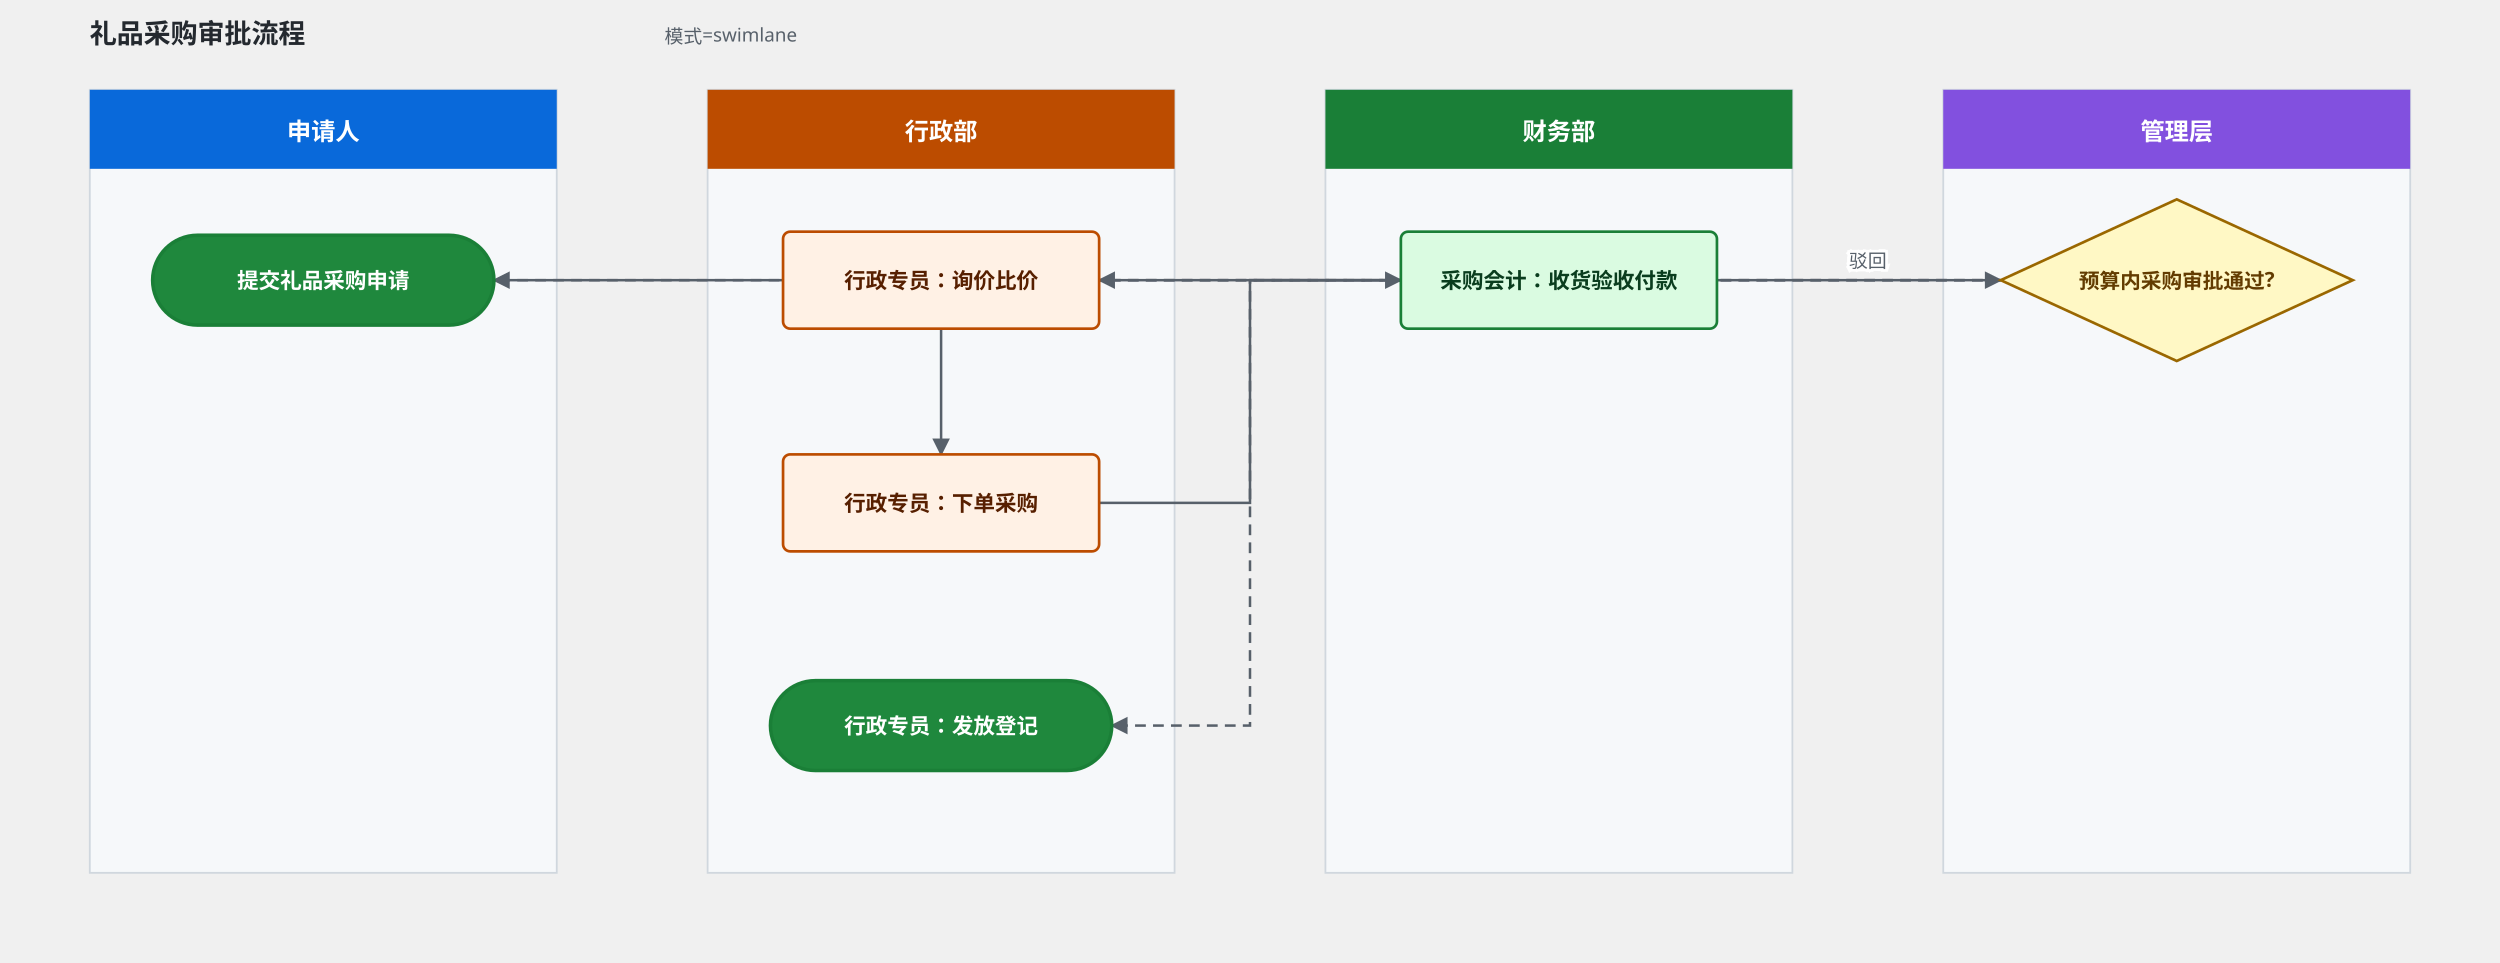
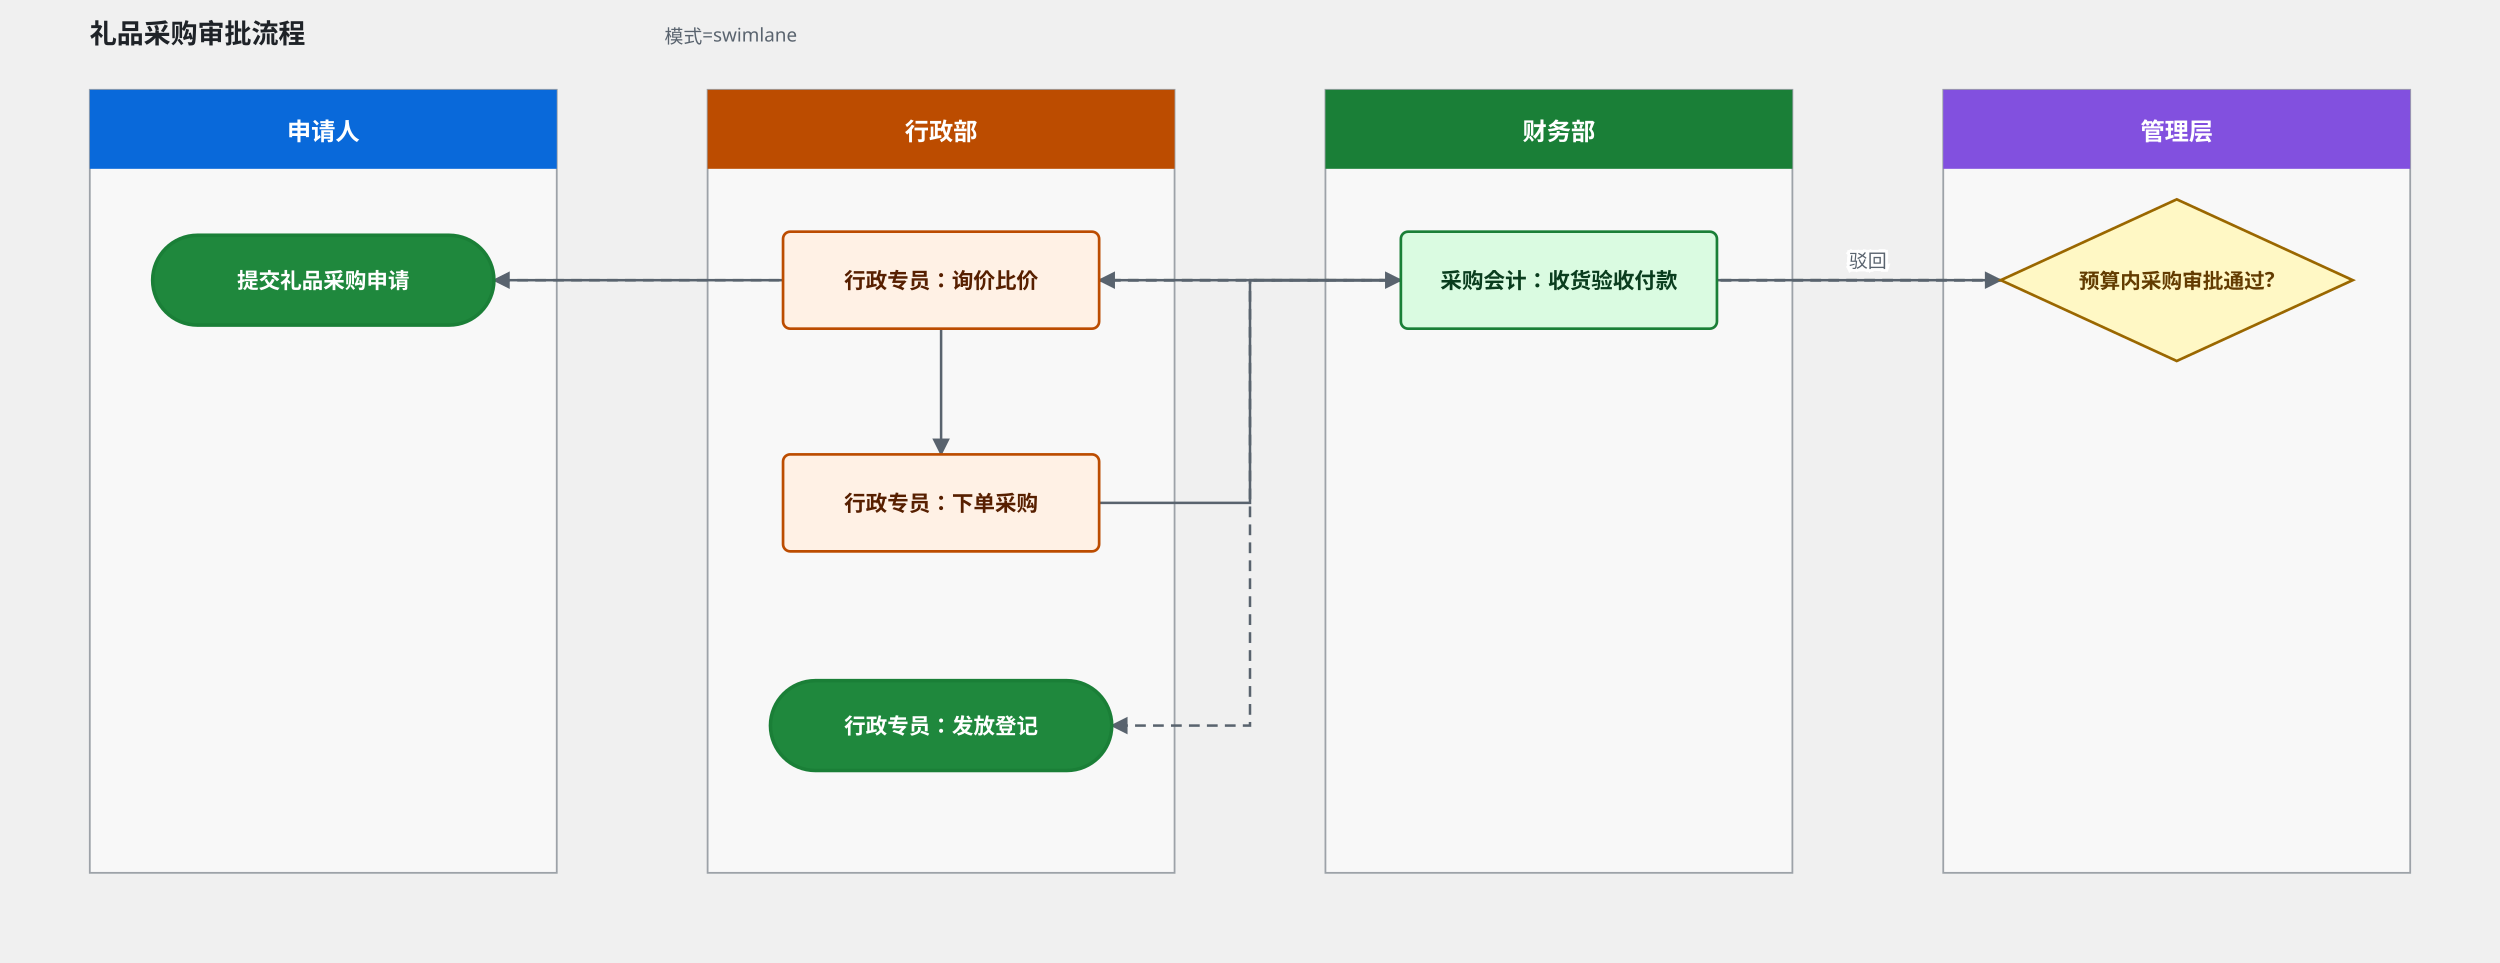
<svg xmlns="http://www.w3.org/2000/svg" viewBox="0 0 1392 536" width="1392" height="536" style="background:#ffffff;font-family:'Microsoft YaHei',system-ui,sans-serif">
  <defs>
    <marker id="arr" viewBox="0 0 10 10" refX="9" refY="5" markerWidth="7" markerHeight="7" orient="auto-start-reverse">
-       <path d="M0,0 L10,5 L0,10 z" fill="#57606a" />
+       <path d="M0,0 L10,5 L0,10 z" fill="#59636e" />
    </marker>
  </defs>
-   <rect x="50" y="50" width="260" height="436" fill="#f6f8fa" stroke="#d0d7de" stroke-width="1" />
+   <rect x="50" y="50" width="260" height="436" fill="#ffffff" stroke="#59636e" stroke-width="1" opacity="0.55" />
  <rect x="50" y="50" width="260" height="44" fill="#0969da" />
  <text x="180" y="78" text-anchor="middle" font-size="13.5" font-weight="700" fill="#ffffff">申请人</text>
-   <rect x="394" y="50" width="260" height="436" fill="#f6f8fa" stroke="#d0d7de" stroke-width="1" />
+   <rect x="394" y="50" width="260" height="436" fill="#ffffff" stroke="#59636e" stroke-width="1" opacity="0.55" />
  <rect x="394" y="50" width="260" height="44" fill="#bc4c00" />
  <text x="524" y="78" text-anchor="middle" font-size="13.5" font-weight="700" fill="#ffffff">行政部</text>
-   <rect x="738" y="50" width="260" height="436" fill="#f6f8fa" stroke="#d0d7de" stroke-width="1" />
+   <rect x="738" y="50" width="260" height="436" fill="#ffffff" stroke="#59636e" stroke-width="1" opacity="0.55" />
  <rect x="738" y="50" width="260" height="44" fill="#1a7f37" />
  <text x="868" y="78" text-anchor="middle" font-size="13.5" font-weight="700" fill="#ffffff">财务部</text>
-   <rect x="1082" y="50" width="260" height="436" fill="#f6f8fa" stroke="#d0d7de" stroke-width="1" />
+   <rect x="1082" y="50" width="260" height="436" fill="#ffffff" stroke="#59636e" stroke-width="1" opacity="0.55" />
  <rect x="1082" y="50" width="260" height="44" fill="#8250df" />
  <text x="1212" y="78" text-anchor="middle" font-size="13.5" font-weight="700" fill="#ffffff">管理层</text>
-   <path d="M 275 156 L 352 156 L 352 156 L 1114 156" fill="none" stroke="#57606a" stroke-width="1.4" marker-end="url(#arr)" />
-   <path d="M 1114 156 L 1040 156 L 1040 156 L 612 156" fill="none" stroke="#57606a" stroke-width="1.4" stroke-dasharray="6 4" marker-end="url(#arr)" />
-   <text x="1040" y="149" text-anchor="middle" font-size="10.5" fill="#57606a" paint-order="stroke" stroke="#ffffff" stroke-width="3">通过</text>
-   <path d="M 1114 156 L 1040 156 L 1040 156 L 275 156" fill="none" stroke="#57606a" stroke-width="1.4" stroke-dasharray="6 4" marker-end="url(#arr)" />
-   <text x="1040" y="149" text-anchor="middle" font-size="10.5" fill="#57606a" paint-order="stroke" stroke="#ffffff" stroke-width="3">驳回</text>
-   <path d="M 524 183 L 524 253" fill="none" stroke="#57606a" stroke-width="1.4" marker-end="url(#arr)" />
-   <path d="M 612 280 L 696 280 L 696 156 L 780 156" fill="none" stroke="#57606a" stroke-width="1.4" marker-end="url(#arr)" />
-   <path d="M 780 156 L 696 156 L 696 404 L 619 404" fill="none" stroke="#57606a" stroke-width="1.4" stroke-dasharray="6 4" marker-end="url(#arr)" />
-   <g transform="translate(0,0)">
+   <path d="M 275 156 L 352 156 L 352 156 L 1114 156" fill="none" stroke="#59636e" stroke-width="1.4" marker-end="url(#arr)" data-edge="1" data-eidx="0" />
+   <path d="M 1114 156 L 1040 156 L 1040 156 L 612 156" fill="none" stroke="#59636e" stroke-width="1.4" stroke-dasharray="6 4" marker-end="url(#arr)" data-edge="1" data-eidx="1" />
+   <text x="1040" y="149" text-anchor="middle" font-size="10.5" fill="#59636e" paint-order="stroke" stroke="#ffffff" stroke-width="3">通过</text>
+   <path d="M 1114 156 L 1040 156 L 1040 156 L 275 156" fill="none" stroke="#59636e" stroke-width="1.4" stroke-dasharray="6 4" marker-end="url(#arr)" data-edge="1" data-eidx="2" />
+   <text x="1040" y="149" text-anchor="middle" font-size="10.5" fill="#59636e" paint-order="stroke" stroke="#ffffff" stroke-width="3">驳回</text>
+   <path d="M 524 183 L 524 253" fill="none" stroke="#59636e" stroke-width="1.4" marker-end="url(#arr)" data-edge="1" data-eidx="3" />
+   <path d="M 612 280 L 696 280 L 696 156 L 780 156" fill="none" stroke="#59636e" stroke-width="1.4" marker-end="url(#arr)" data-edge="1" data-eidx="4" />
+   <path d="M 780 156 L 696 156 L 696 404 L 619 404" fill="none" stroke="#59636e" stroke-width="1.4" stroke-dasharray="6 4" marker-end="url(#arr)" data-edge="1" data-eidx="5" />
+   <g transform="translate(0,0)" data-id="N1">
    <g fill="#1f883d" stroke="#1a7f37" stroke-width="2">
      <rect x="85" y="131" width="190" height="50" rx="25" ry="25" />
    </g>
    <text x="180" y="160.5" text-anchor="middle" font-size="12" font-weight="600" fill="#ffffff">提交礼品采购申请</text>
  </g>
-   <g transform="translate(0,0)">
+   <g transform="translate(0,0)" data-id="N3">
    <g fill="#fff1e5" stroke="#bc4c00" stroke-width="1.5">
      <rect x="436" y="129" width="176" height="54" rx="4" />
    </g>
    <text x="524" y="160.5" text-anchor="middle" font-size="12" font-weight="600" fill="#571f00">行政专员：询价比价</text>
  </g>
-   <g transform="translate(0,0)">
+   <g transform="translate(0,0)" data-id="N4">
    <g fill="#fff1e5" stroke="#bc4c00" stroke-width="1.5">
      <rect x="436" y="253" width="176" height="54" rx="4" />
    </g>
    <text x="524" y="284.5" text-anchor="middle" font-size="12" font-weight="600" fill="#571f00">行政专员：下单采购</text>
  </g>
-   <g transform="translate(0,0)">
+   <g transform="translate(0,0)" data-id="N6">
    <g fill="#1f883d" stroke="#1a7f37" stroke-width="2">
      <rect x="429" y="379" width="190" height="50" rx="25" ry="25" />
    </g>
    <text x="524" y="408.5" text-anchor="middle" font-size="12" font-weight="600" fill="#ffffff">行政专员：发放登记</text>
  </g>
-   <g transform="translate(0,0)">
+   <g transform="translate(0,0)" data-id="N5">
    <g fill="#dafbe1" stroke="#1a7f37" stroke-width="1.5">
      <rect x="780" y="129" width="176" height="54" rx="4" />
    </g>
    <text x="868" y="160.5" text-anchor="middle" font-size="12" font-weight="600" fill="#0a3d1e">采购会计：收货验收付款</text>
  </g>
-   <g transform="translate(0,0)">
+   <g transform="translate(0,0)" data-id="N2">
    <g fill="#fff8c5" stroke="#9a6700" stroke-width="1.5">
      <polygon points="1212,111 1310,156 1212,201 1114,156" />
    </g>
    <text x="1212" y="160.5" text-anchor="middle" font-size="11.5" font-weight="600" fill="#633c01">预算内采购审批通过?</text>
  </g>
-   <text x="50" y="24" font-size="15" font-weight="700" fill="#24292f">礼品采购审批流程</text>
-   <text x="370" y="24" font-size="10.5" fill="#57606a">模式=swimlane</text>
+   <text x="50" y="24" font-size="15" font-weight="700" fill="#1f2328">礼品采购审批流程</text>
+   <text x="370" y="24" font-size="10.5" fill="#59636e">模式=swimlane</text>
</svg>
